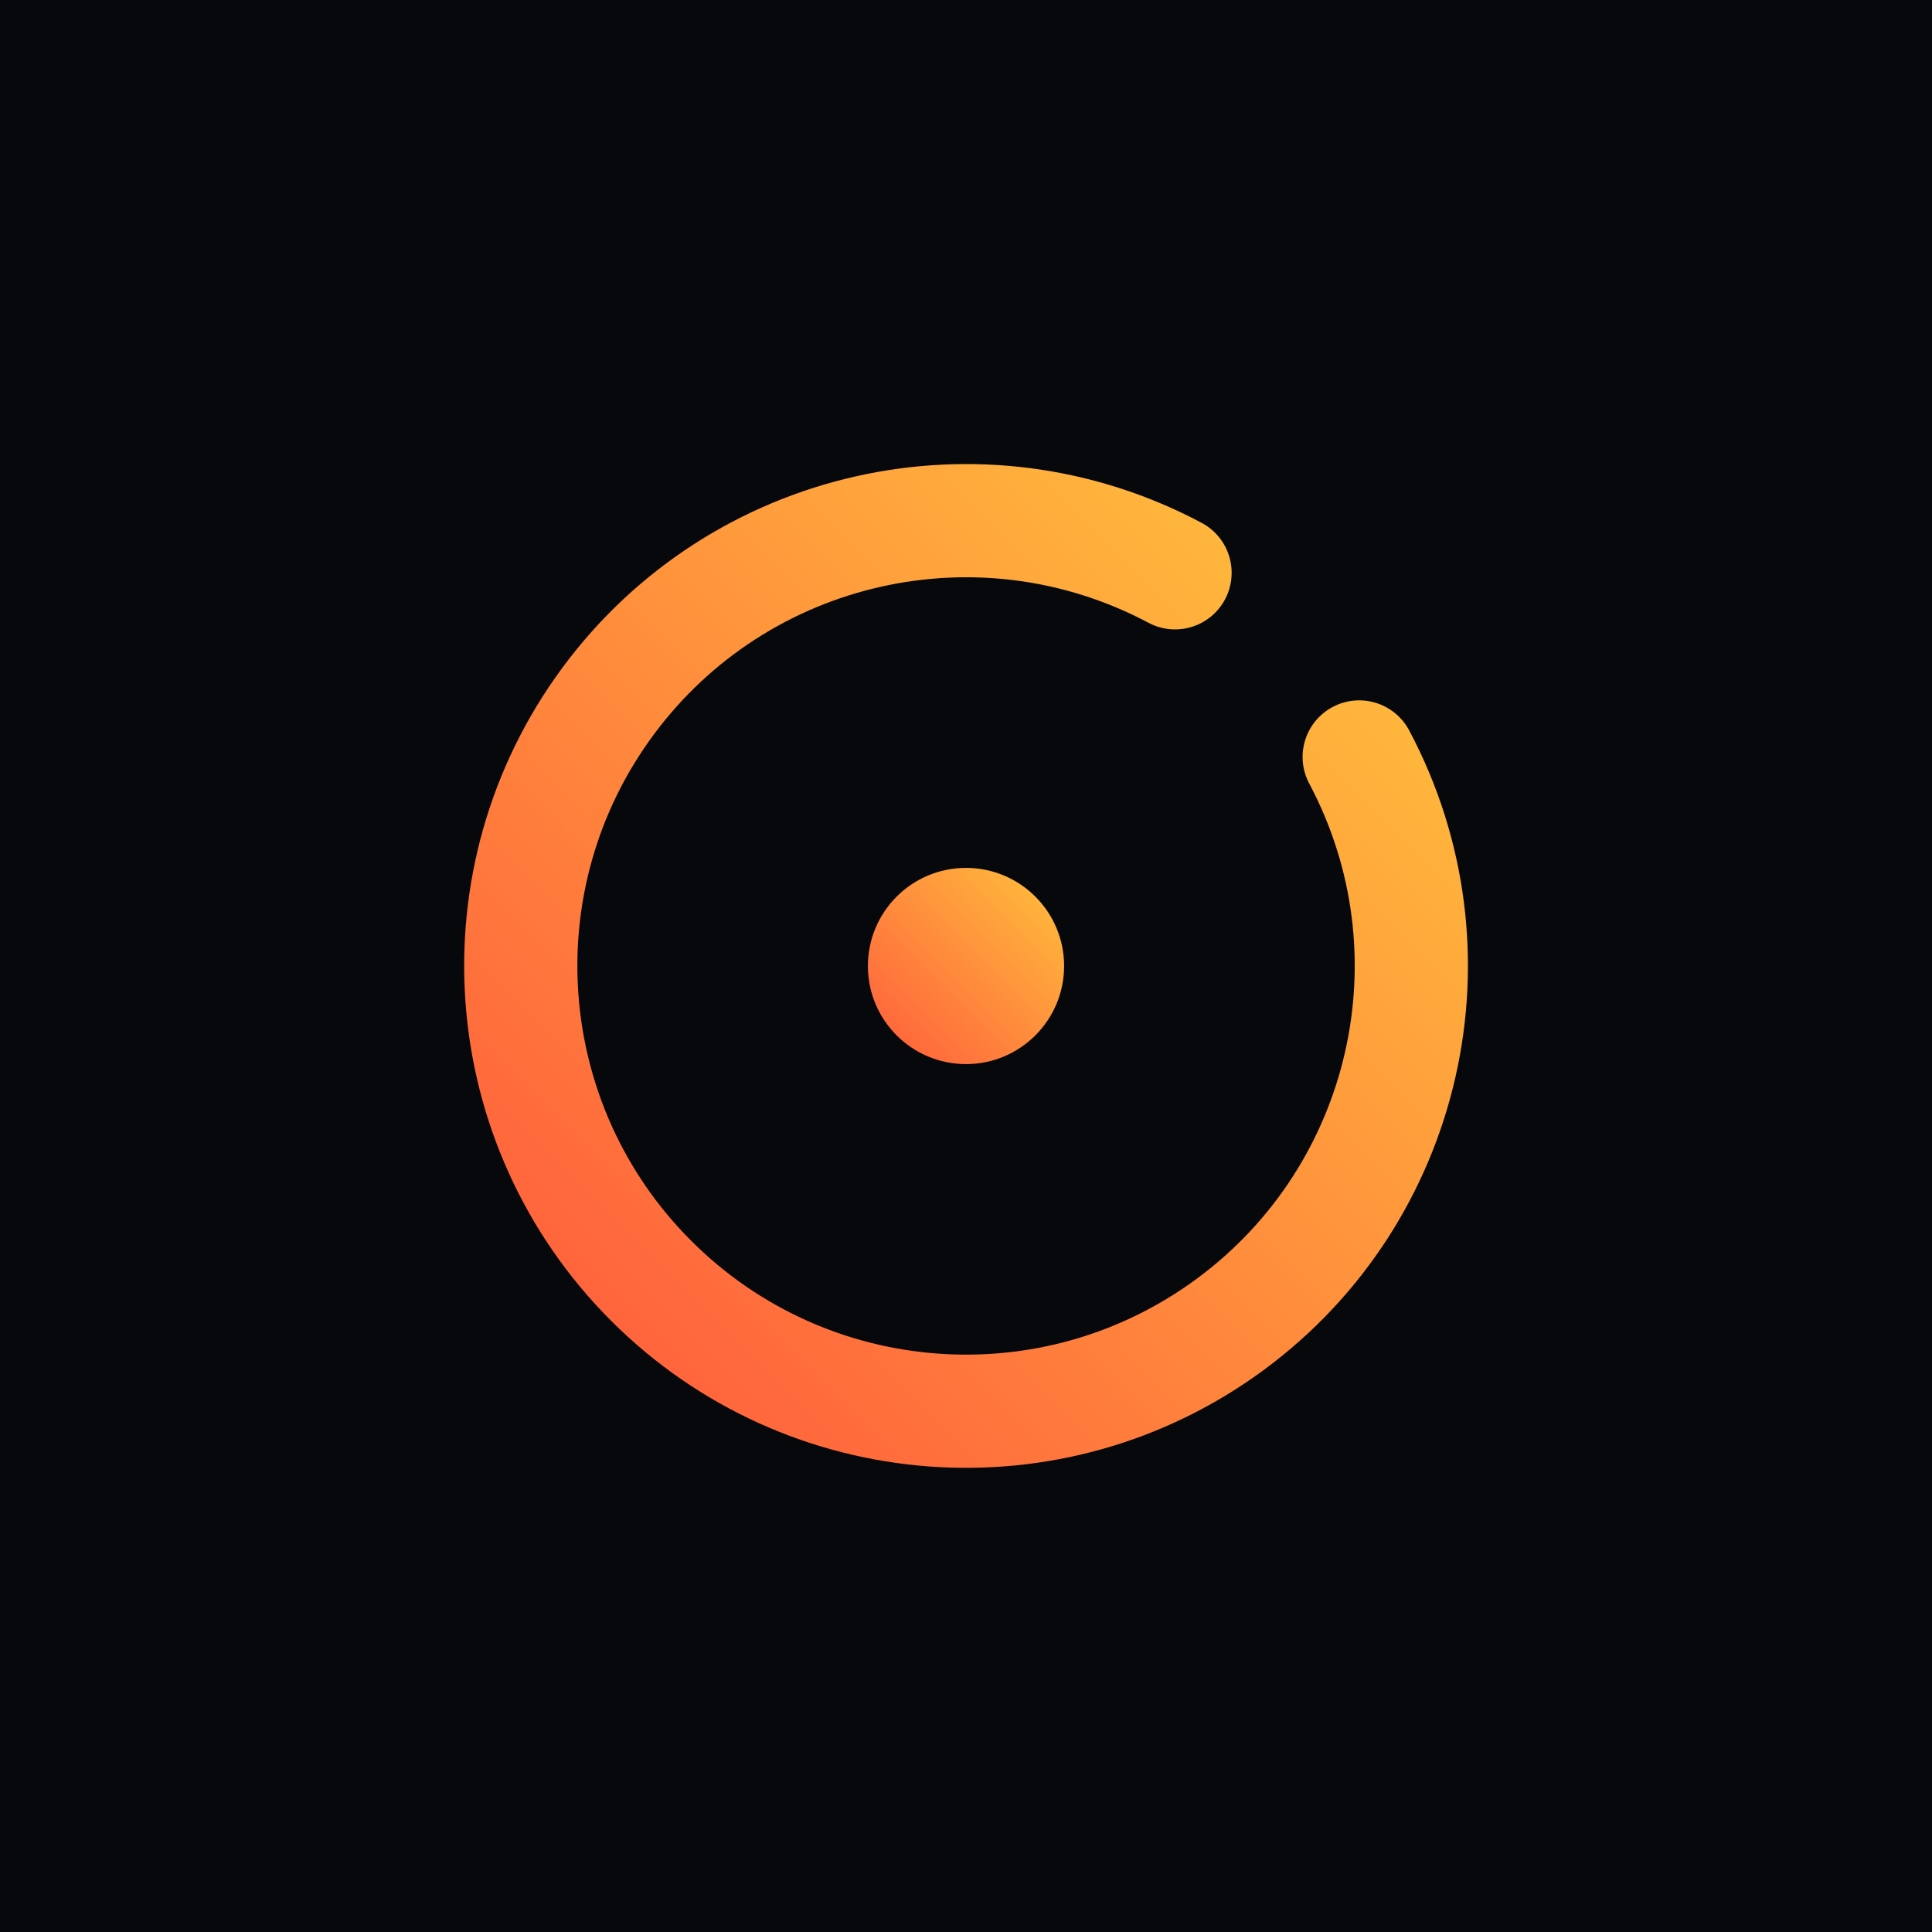
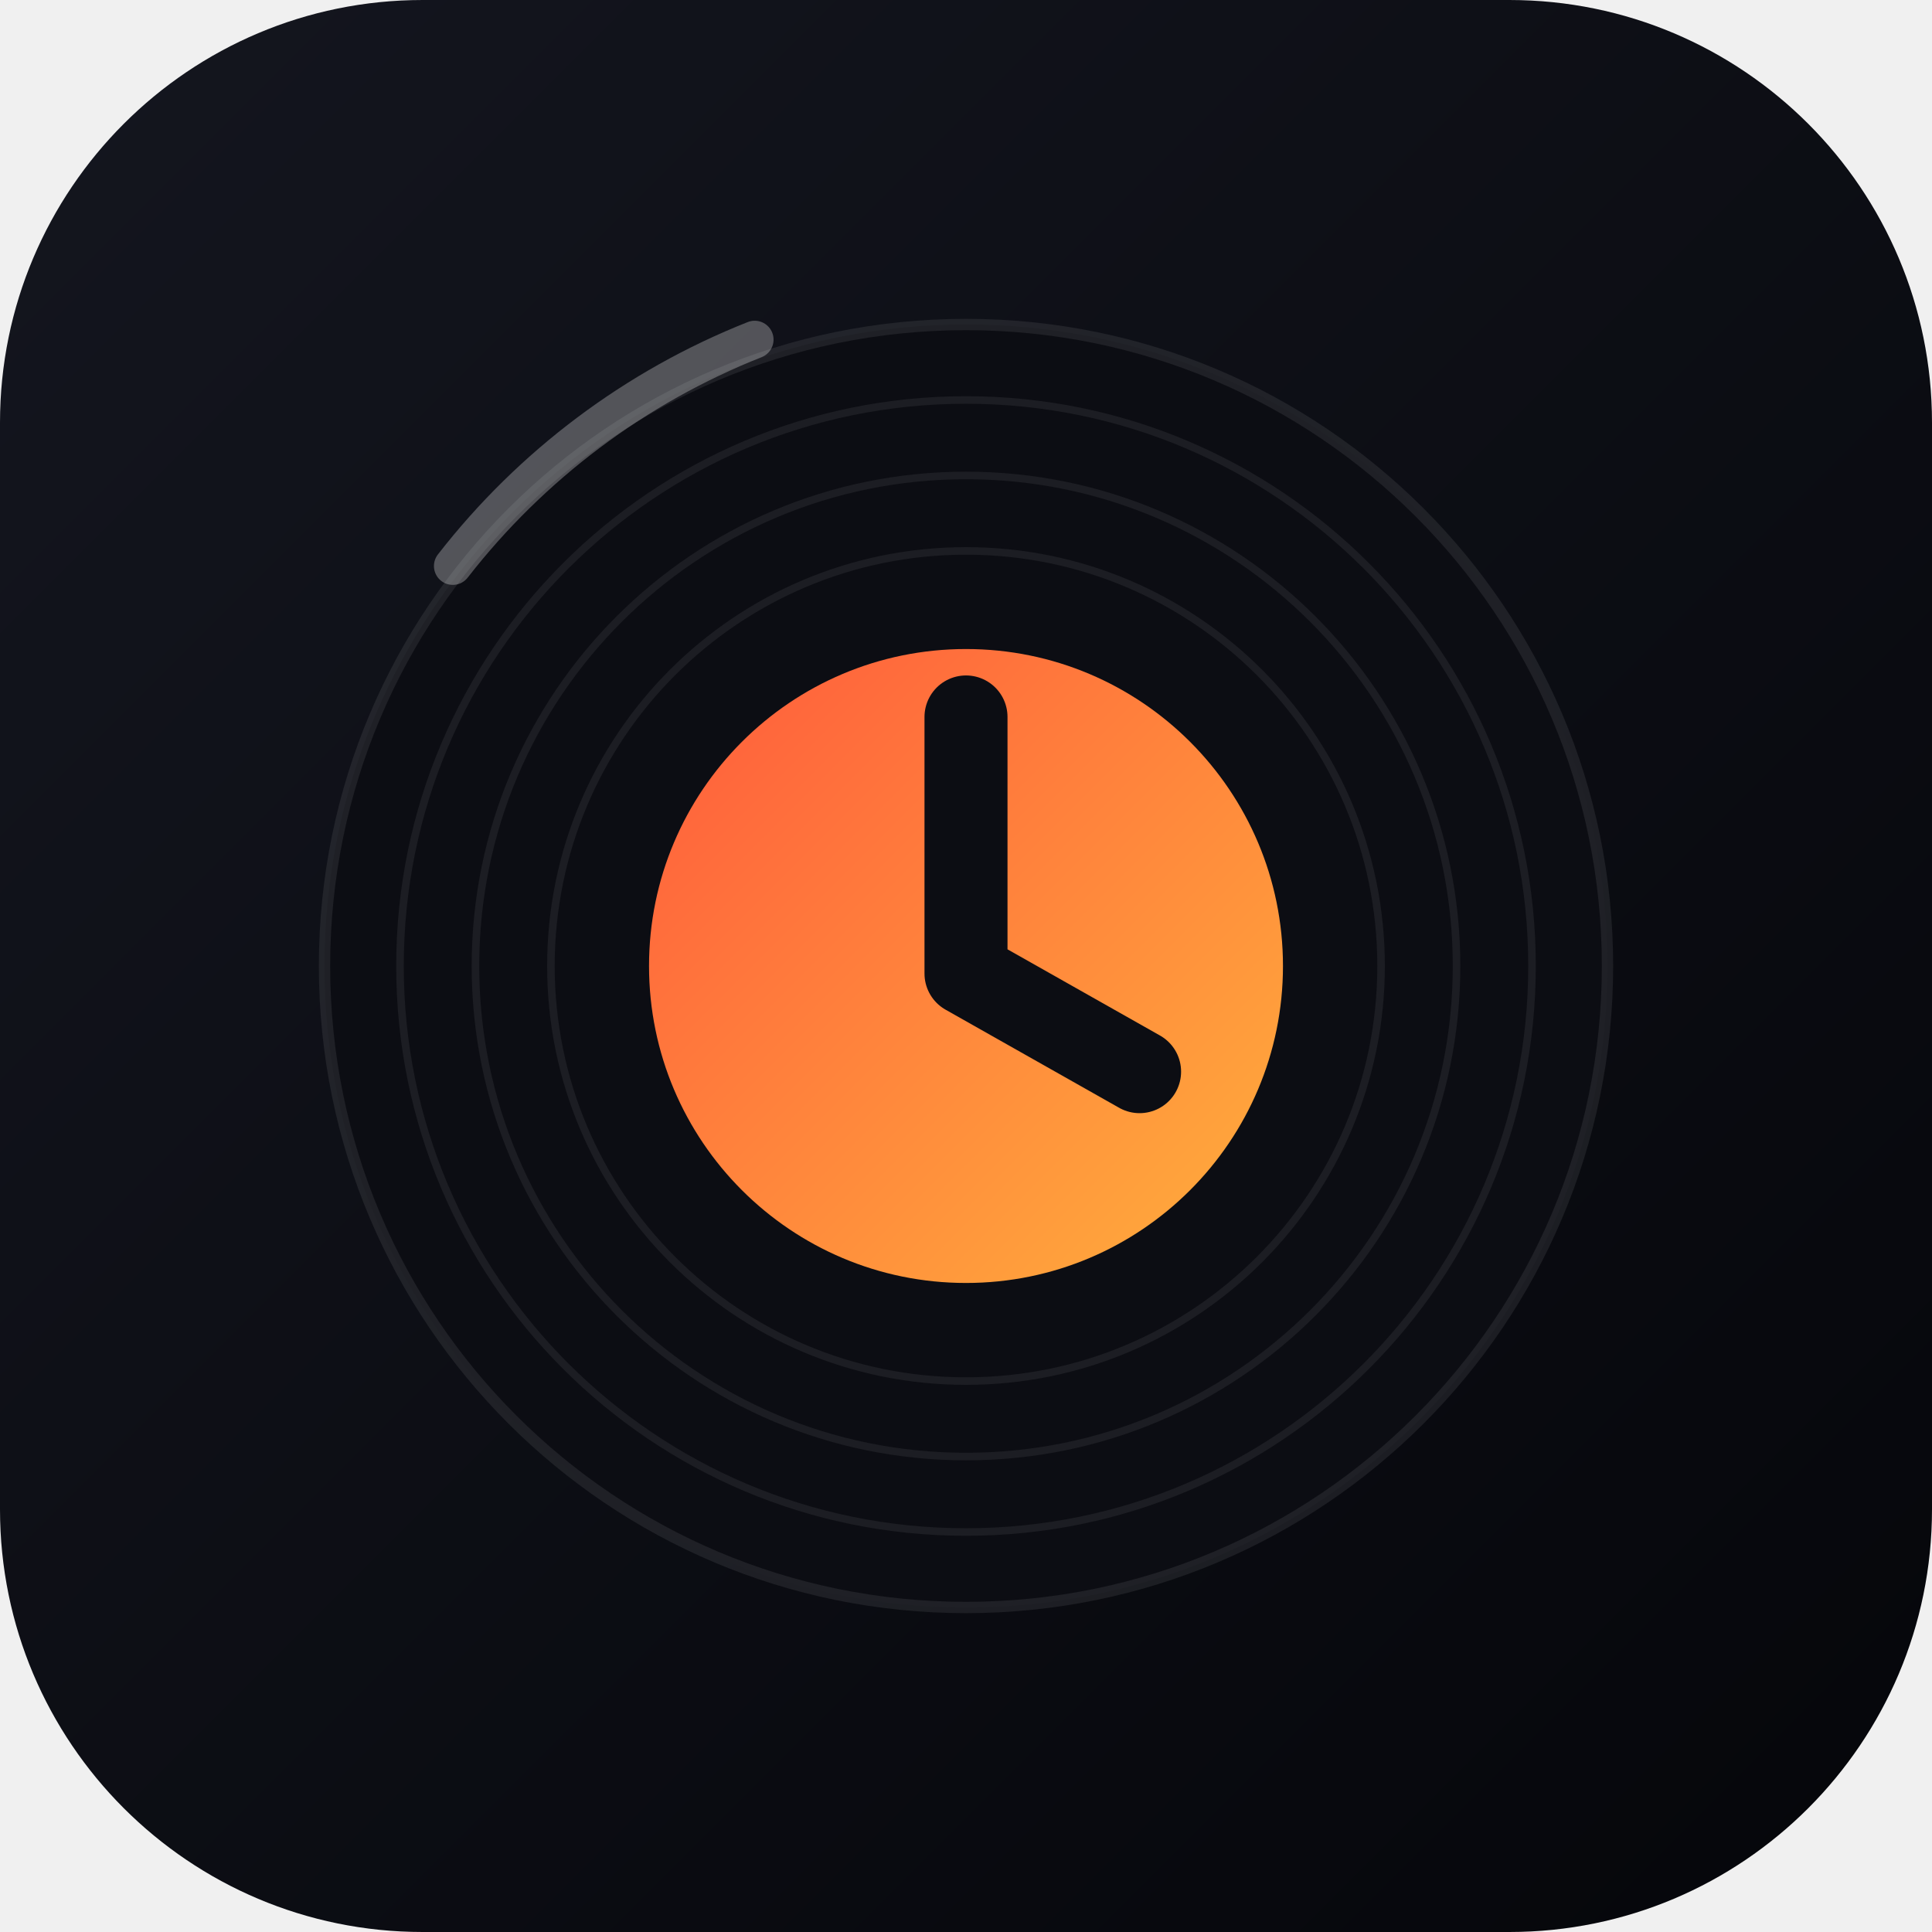
<svg xmlns="http://www.w3.org/2000/svg" viewBox="0 0 512 512">
  <defs>
-     <linearGradient id="g" x1="0" y1="1" x2="1" y2="0">
+     <linearGradient id="bg" x1="0" y1="0" x2="1" y2="1">
+       <stop offset="0" stop-color="#14161f" />
+       <stop offset="1" stop-color="#05060a" />
+     </linearGradient>
+     <linearGradient id="ac" x1="0" y1="0" x2="1" y2="1">
      <stop offset="0" stop-color="#ff5a3c" />
-       <stop offset="1" stop-color="#ffc23c" />
+       <stop offset="1" stop-color="#ffb03c" />
    </linearGradient>
  </defs>
-   <rect width="512" height="512" fill="#07080c" />
-   <path d="M360.2 200.6 A118 118 0 1 1 311.4 151.8" fill="none" stroke="url(#g)" stroke-width="30" stroke-linecap="round" />
-   <circle cx="256" cy="256" r="26" fill="url(#g)" />
+   <rect width="512" height="512" rx="112" fill="url(#bg)" />
+   <circle cx="256" cy="256" r="170" fill="#0c0d13" stroke="#ffffff" stroke-opacity=".08" stroke-width="3" />
+   <g fill="none" stroke="#ffffff" stroke-opacity=".07" stroke-width="2">
+     <circle cx="256" cy="256" r="150" />
+     <circle cx="256" cy="256" r="130" />
+     <circle cx="256" cy="256" r="110" />
+   </g>
+   <circle cx="256" cy="256" r="84" fill="url(#ac)" />
+   <path d="M256 190v68l46 26" fill="none" stroke="#0c0d13" stroke-width="22" stroke-linecap="round" stroke-linejoin="round" />
+   <circle cx="256" cy="256" r="9" fill="#0c0d13" />
+   <path d="M120 150a190 190 0 0 1 80-60" fill="none" stroke="#fff" stroke-opacity=".28" stroke-width="10" stroke-linecap="round" />
</svg>
